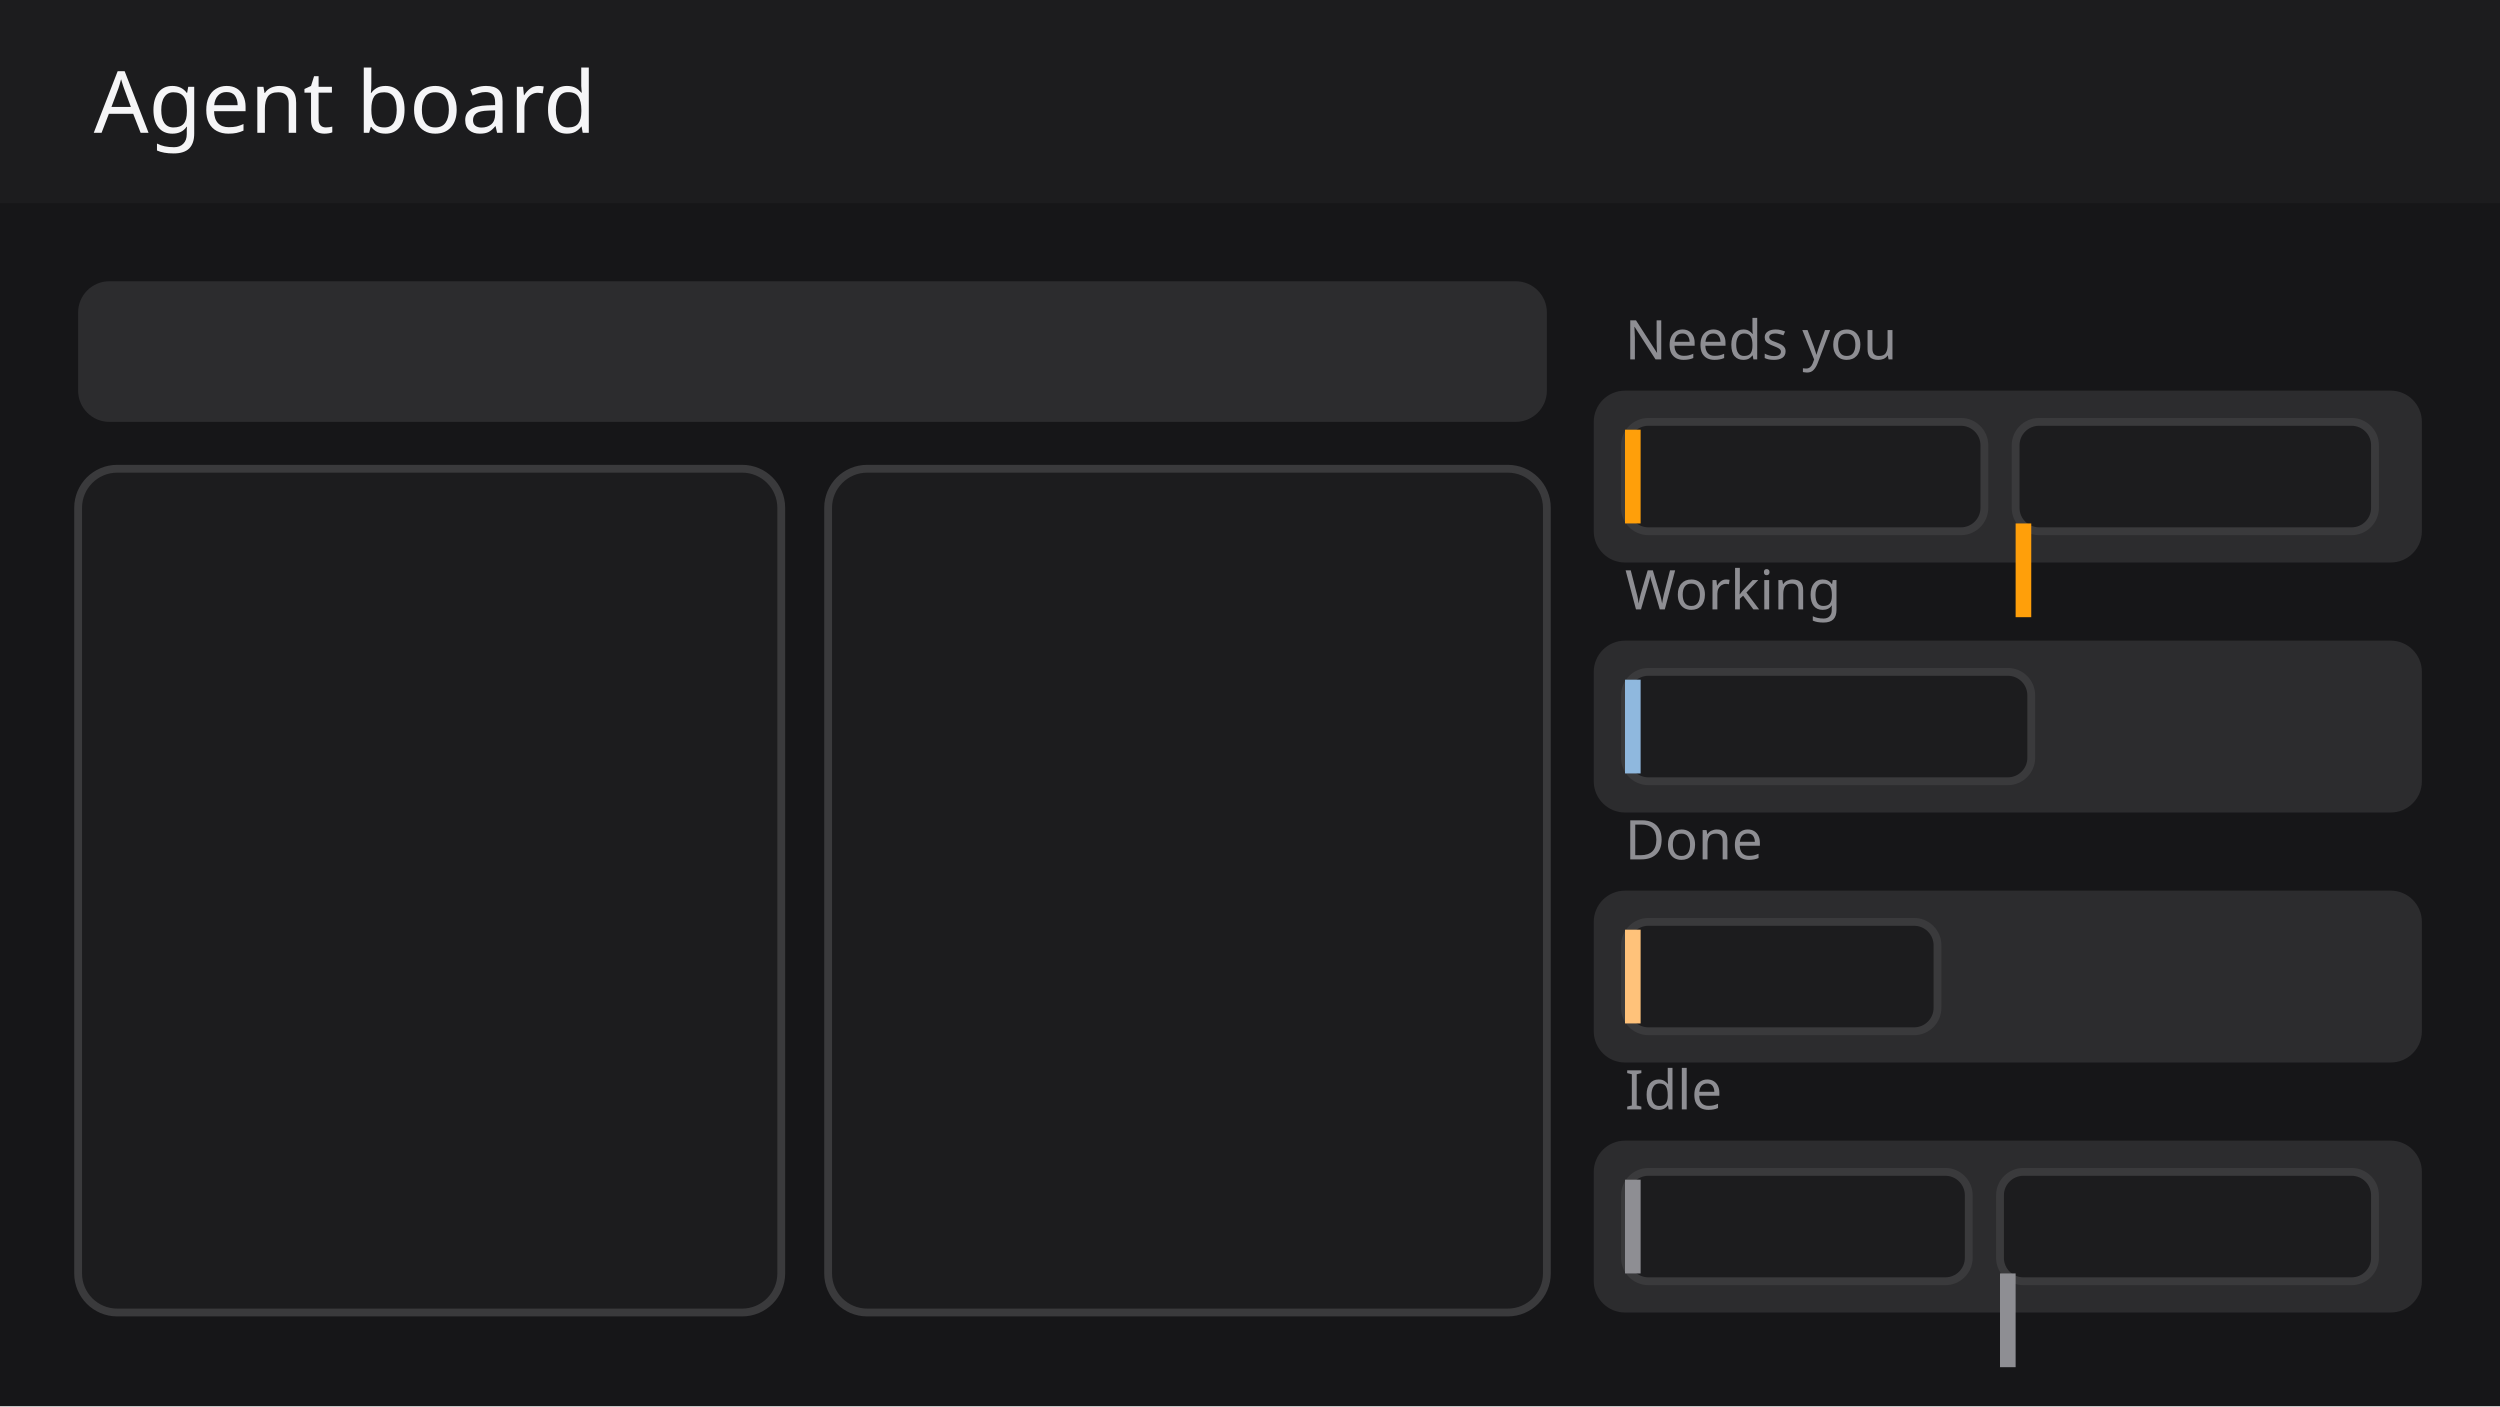
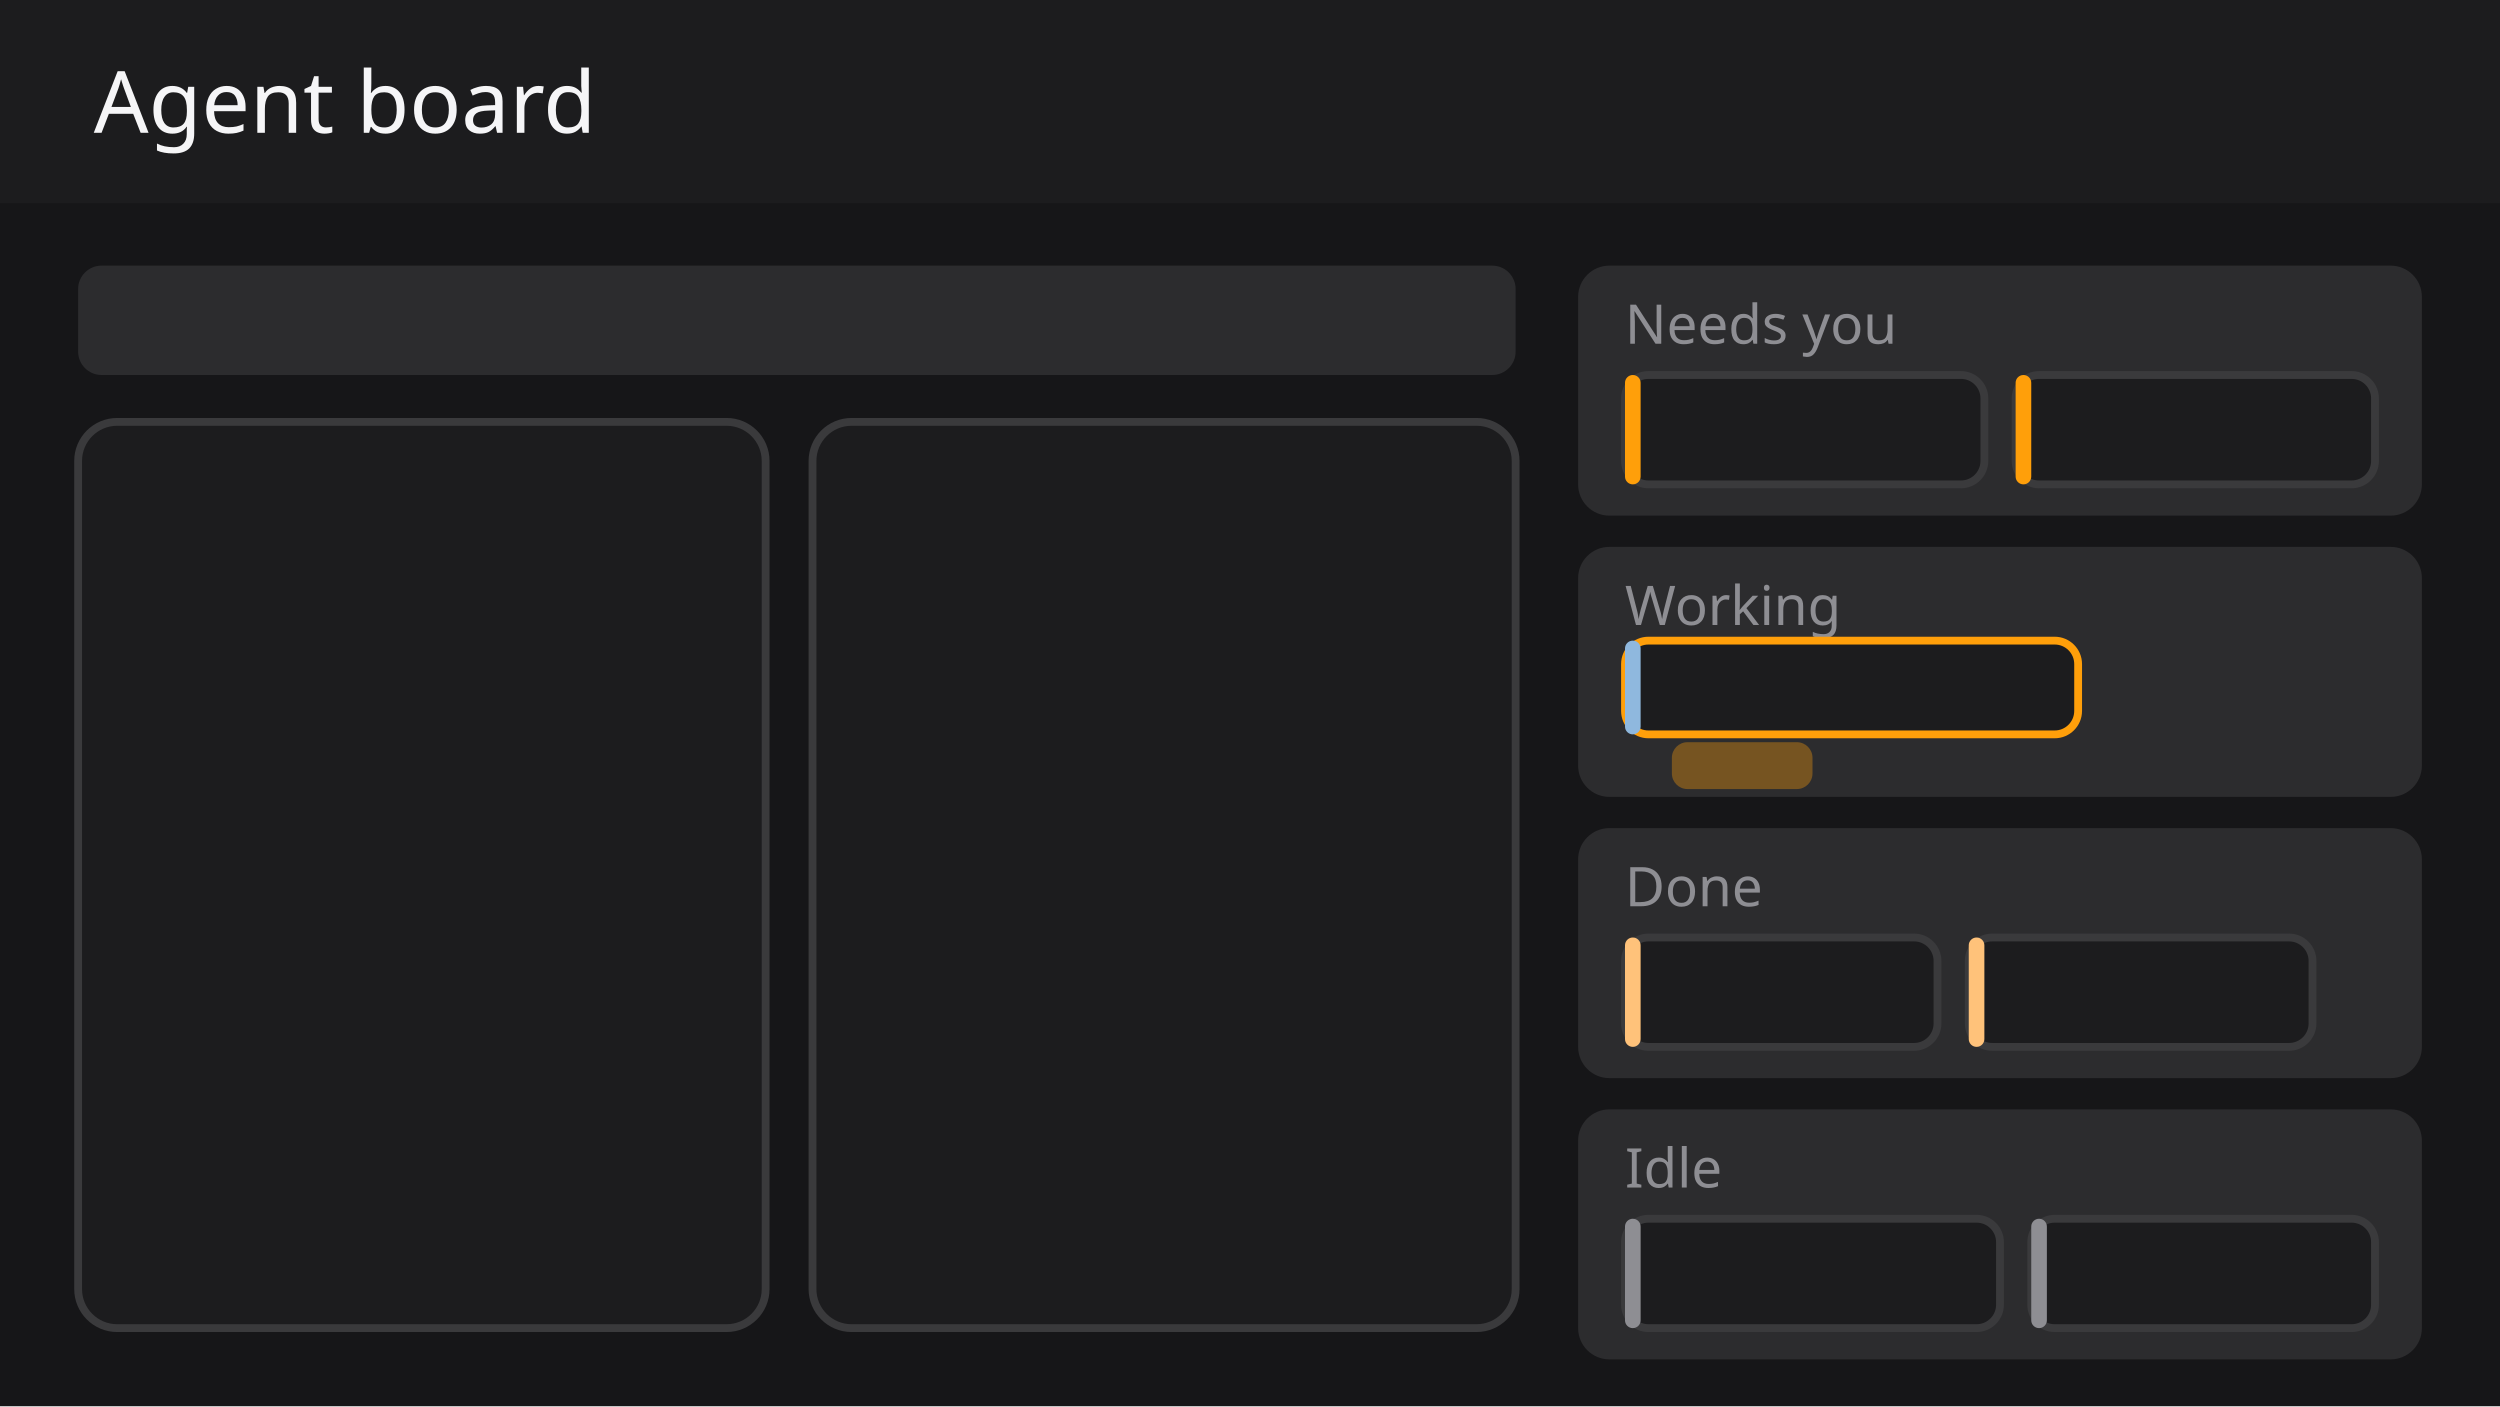
<svg xmlns="http://www.w3.org/2000/svg" width="320" height="180" viewBox="0 0 320 180">
  <rect width="320" height="180" fill="#161618" />
-   <path d="M0 0h320v26H0" fill="#1c1c1e" />
+   <rect width="320" height="26" fill="#1c1c1e" />
  <text x="12" y="17" font-family="sans-serif" font-size="11" fill="#f5f5f7">Agent board</text>
-   <rect x="10" y="36" width="188" height="18" rx="4" fill="#2c2c2e" />
-   <rect x="10" y="60" width="90" height="108" rx="5" fill="#1c1c1e" stroke="#3a3a3c" />
-   <rect x="106" y="60" width="92" height="108" rx="5" fill="#1c1c1e" stroke="#3a3a3c" />
+   <rect x="10" y="34" width="184" height="14" rx="3" fill="#2c2c2e" />
+   <rect x="10" y="54" width="88" height="116" rx="5" fill="#1c1c1e" stroke="#3a3a3c" />
+   <rect x="104" y="54" width="90" height="116" rx="5" fill="#1c1c1e" stroke="#3a3a3c" />
+   <g fill="#2c2c2e">
+     <rect x="202" y="34" width="108" height="32" rx="4" />
+     <rect x="202" y="70" width="108" height="32" rx="4" />
+     <rect x="202" y="106" width="108" height="32" rx="4" />
+     <rect x="202" y="142" width="108" height="32" rx="4" />
+   </g>
  <g font-family="sans-serif" font-size="7" fill="#8e8e93">
-     <text x="208" y="46">Needs you</text>
-     <text x="208" y="78">Working</text>
-     <text x="208" y="110">Done</text>
-     <text x="208" y="142">Idle</text>
+     <text x="208" y="44">Needs you</text>
+     <text x="208" y="80">Working</text>
+     <text x="208" y="116">Done</text>
+     <text x="208" y="152">Idle</text>
  </g>
-   <g fill="#2c2c2e">
-     <rect x="204" y="50" width="106" height="22" rx="4" />
-     <rect x="204" y="82" width="106" height="22" rx="4" />
-     <rect x="204" y="114" width="106" height="22" rx="4" />
-     <rect x="204" y="146" width="106" height="22" rx="4" />
-   </g>
-   <g fill="#1c1c1e" stroke="#3a3a3c">
-     <rect x="208" y="54" width="46" height="14" rx="3" />
-     <rect x="258" y="54" width="46" height="14" rx="3" />
-     <rect x="208" y="86" width="52" height="14" rx="3" />
-     <rect x="208" y="118" width="40" height="14" rx="3" />
-     <rect x="208" y="150" width="44" height="14" rx="3" />
-     <rect x="256" y="150" width="48" height="14" rx="3" />
-   </g>
-   <g stroke-width="2">
-     <path d="M209 55v12m50 0v12" stroke="#ff9f0a" />
-     <path d="M209 87v12" stroke="#8fb8de" />
-     <path d="M209 119v12" stroke="#ffc27a" />
-     <path d="M209 151v12m48 0v12" stroke="#8e8e93" />
-   </g>
+   <rect x="208" y="48" width="46" height="14" rx="3" fill="#1c1c1e" stroke="#3a3a3c" />
+   <rect x="208" y="48" width="2" height="14" rx="1" fill="#ff9f0a" />
+   <rect x="258" y="48" width="46" height="14" rx="3" fill="#1c1c1e" stroke="#3a3a3c" />
+   <rect x="258" y="48" width="2" height="14" rx="1" fill="#ff9f0a" />
+   <rect x="208" y="82" width="58" height="12" rx="3" fill="#1c1c1e" stroke="#ff9f0a" />
+   <rect x="208" y="82" width="2" height="12" rx="1" fill="#8fb8de" />
+   <rect x="214" y="95" width="18" height="6" rx="2" fill="#ff9f0a" fill-opacity="0.35" />
+   <rect x="208" y="120" width="40" height="14" rx="3" fill="#1c1c1e" stroke="#3a3a3c" />
+   <rect x="208" y="120" width="2" height="14" rx="1" fill="#ffc27a" />
+   <rect x="252" y="120" width="44" height="14" rx="3" fill="#1c1c1e" stroke="#3a3a3c" />
+   <rect x="252" y="120" width="2" height="14" rx="1" fill="#ffc27a" />
+   <rect x="208" y="156" width="48" height="14" rx="3" fill="#1c1c1e" stroke="#3a3a3c" />
+   <rect x="208" y="156" width="2" height="14" rx="1" fill="#8e8e93" />
+   <rect x="260" y="156" width="44" height="14" rx="3" fill="#1c1c1e" stroke="#3a3a3c" />
+   <rect x="260" y="156" width="2" height="14" rx="1" fill="#8e8e93" />
</svg>
